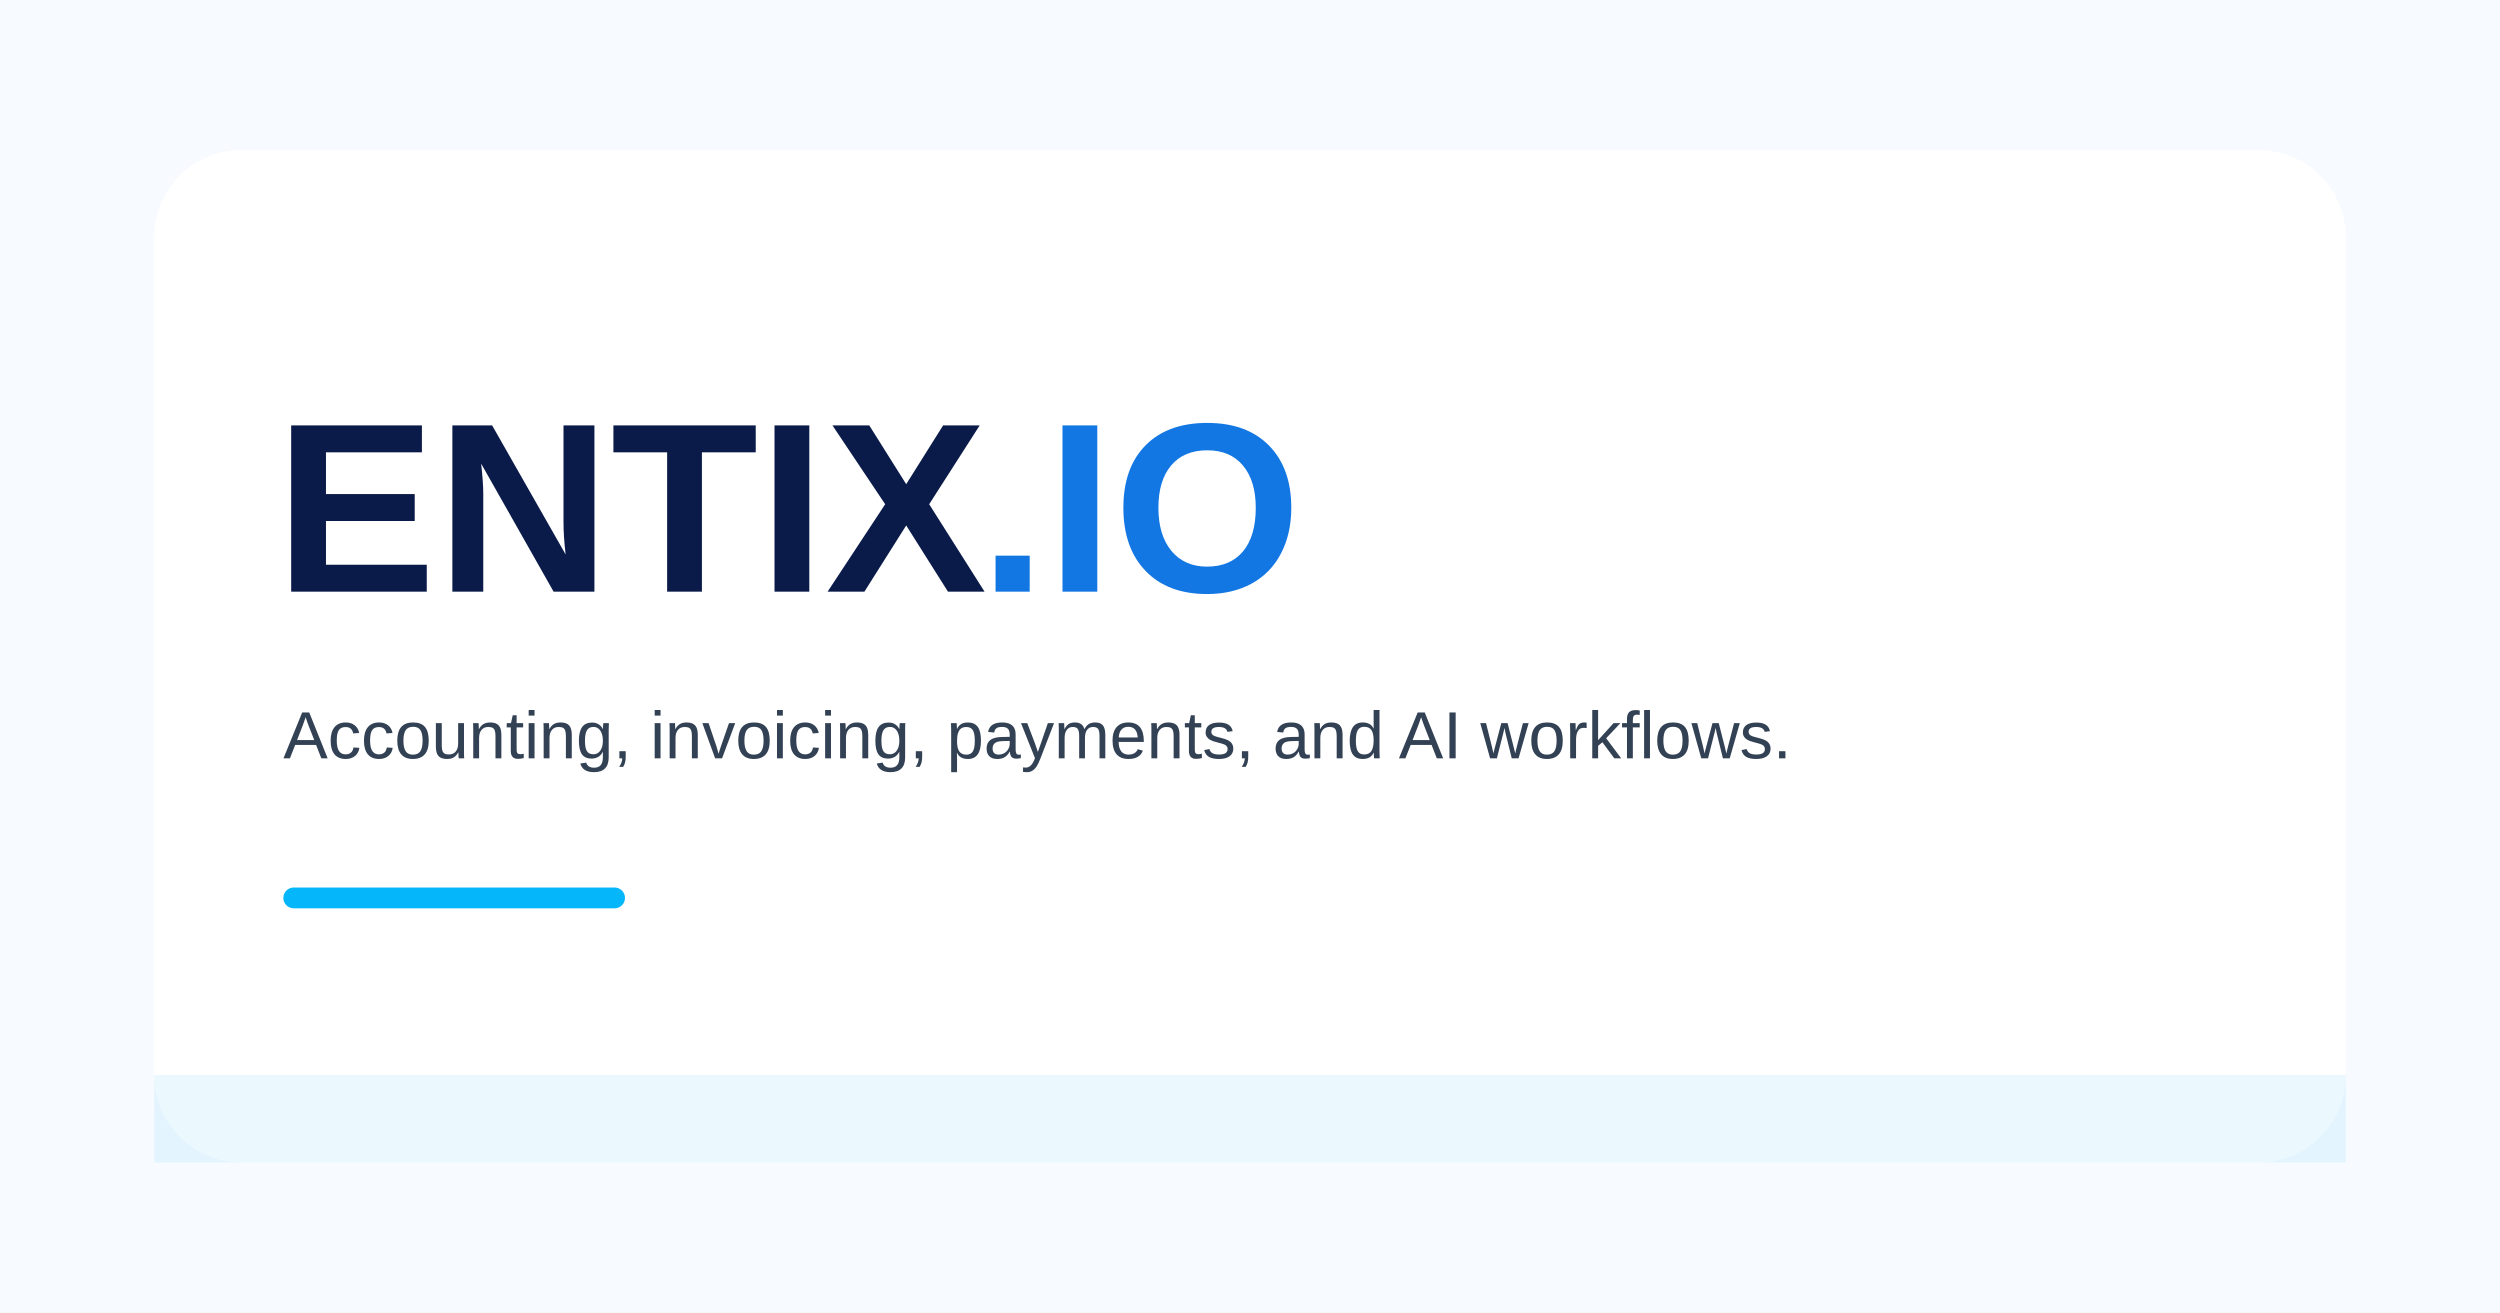
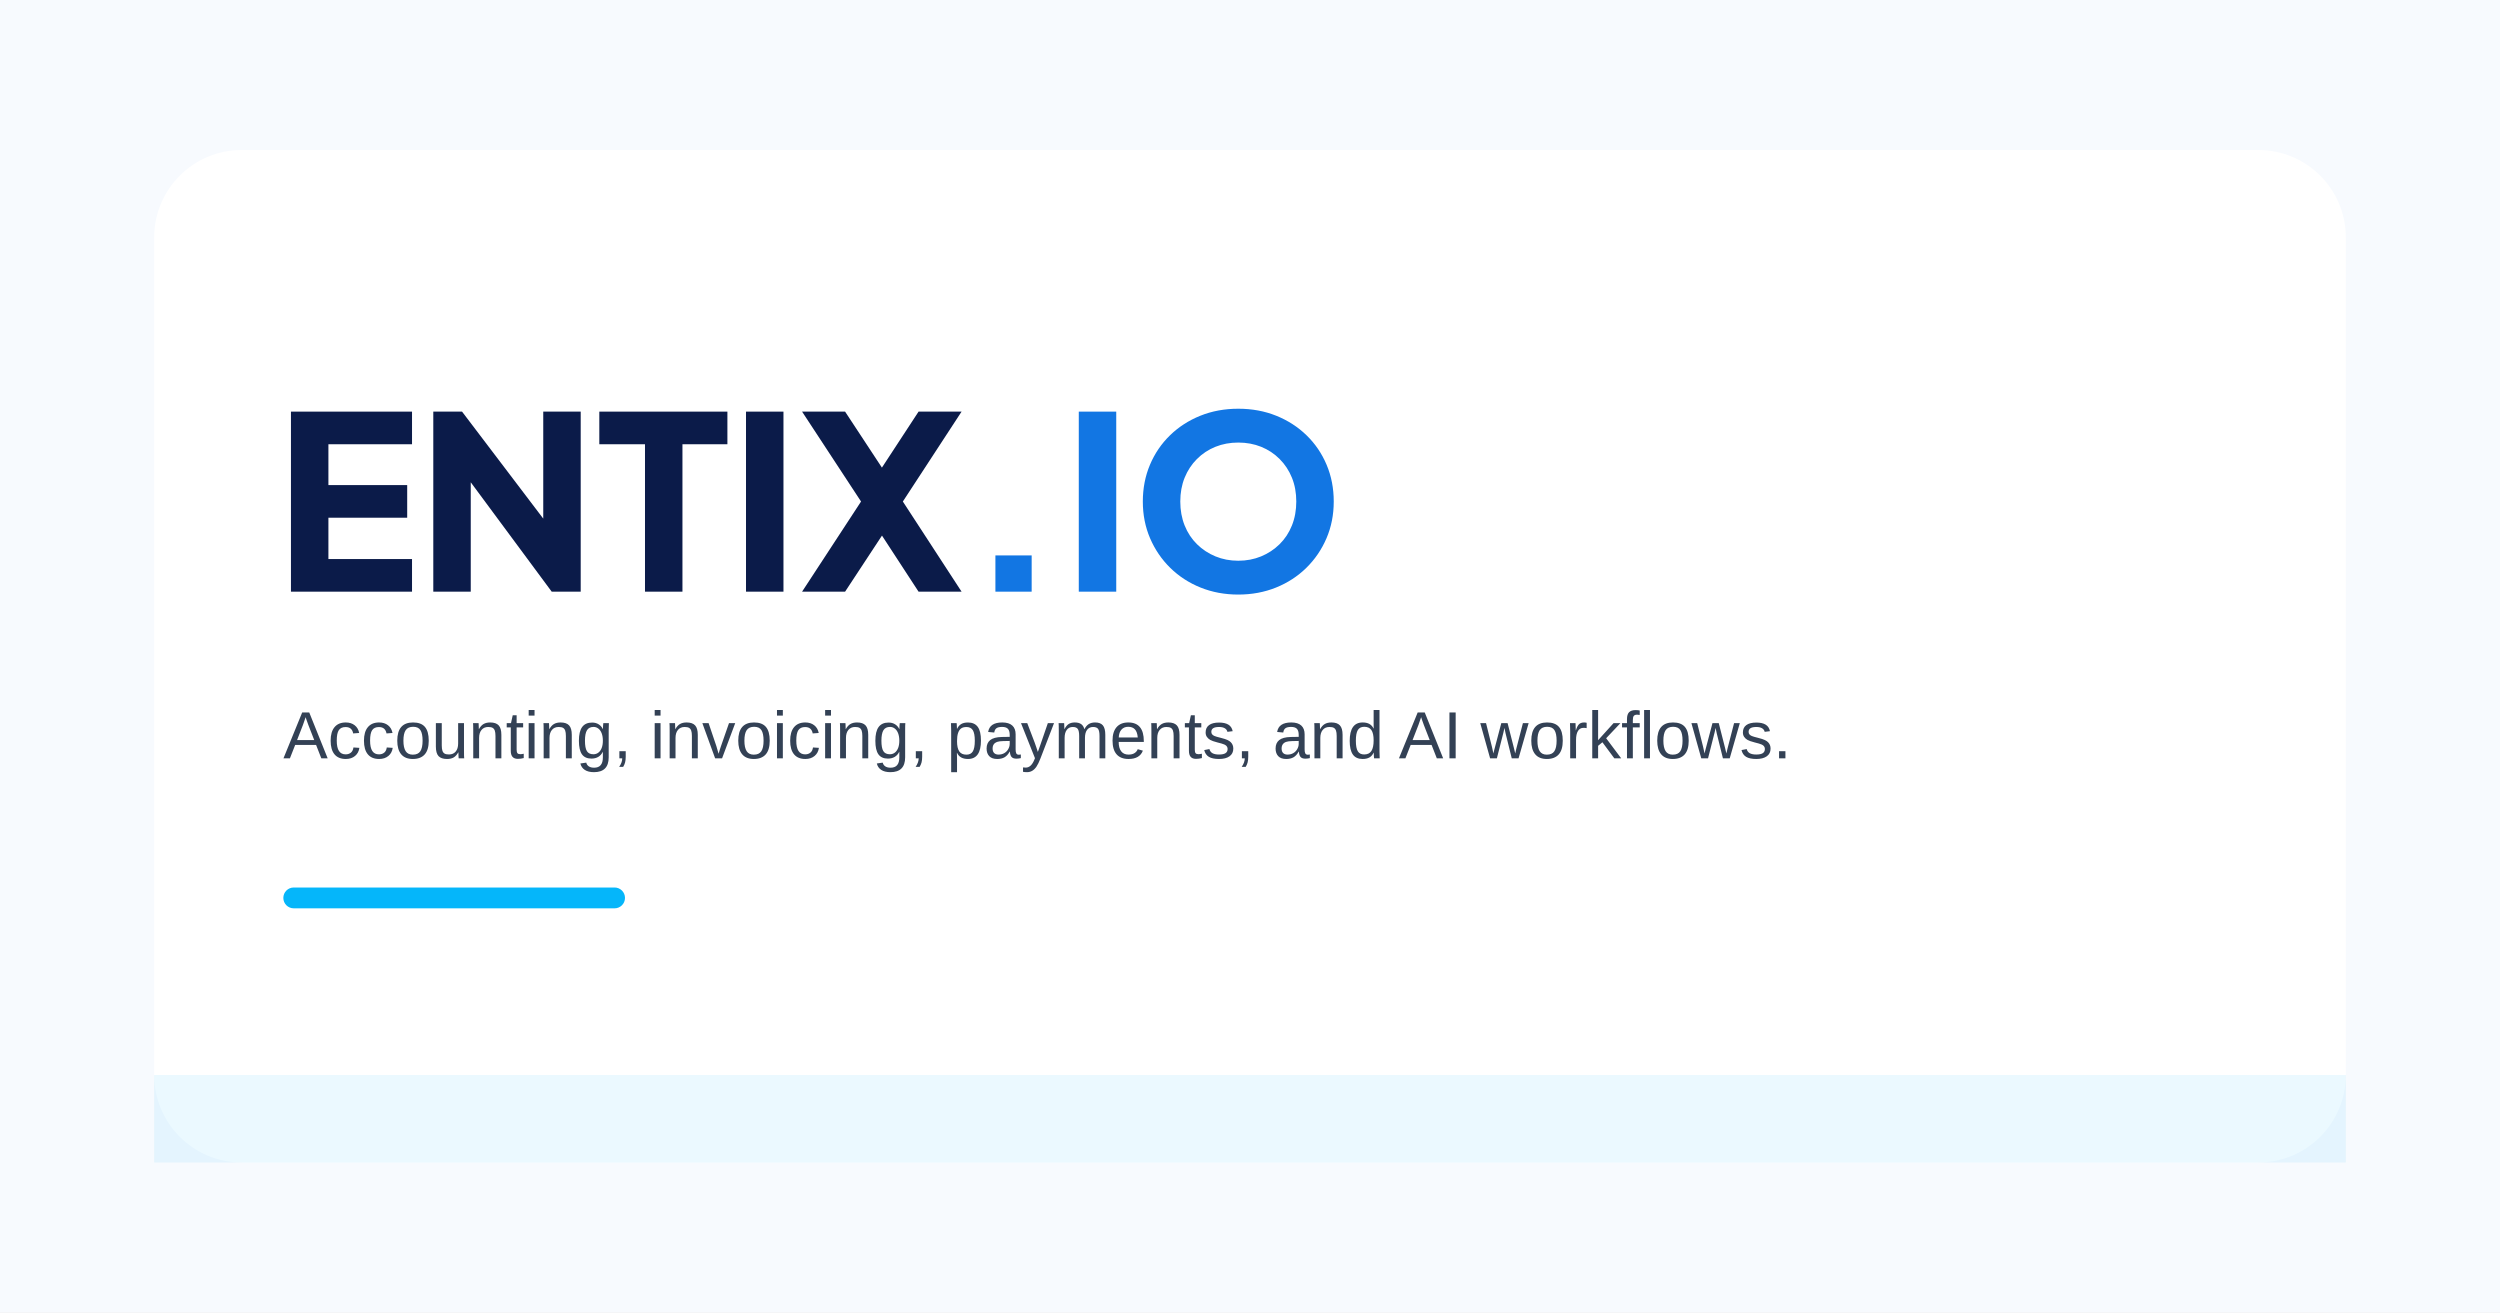
<svg xmlns="http://www.w3.org/2000/svg" width="1200" height="630" viewBox="0 0 1200 630" role="img" aria-labelledby="title desc">
  <rect width="1200" height="630" fill="#F7FAFE" />
  <rect x="74" y="72" width="1052" height="486" rx="42" fill="#FFFFFF" />
  <path d="M74 516h1052v42H74z" fill="#05B6FA" opacity="0.08" />
-   <text x="132" y="284" fill="#0B1B49" font-family="Arial, Helvetica, sans-serif" font-size="116" font-weight="800" letter-spacing="0">ENTIX</text>
-   <text x="470" y="284" fill="#1276E3" font-family="Arial, Helvetica, sans-serif" font-size="116" font-weight="800" letter-spacing="0">.IO</text>
+   <g fill="#0B1B49">
+     <path transform="translate(132 284) scale(0.116 -0.116)" d="M66 0V745H567V610H221V441H547V306H221V135H567V0Z" />
+     <path transform="translate(200.324 284) scale(0.116 -0.116)" d="M66 0V745H185L585 218L521 203V745H676V0H556L163 531L221 546V0Z" />
+     <path transform="translate(286.396 284) scale(0.116 -0.116)" d="M200 0V610H11V745H541V610H355V0Z" />
+     <path transform="translate(350.428 284) scale(0.116 -0.116)" d="M66 0V745H221V0Z" />
+     <path transform="translate(383.72 284) scale(0.116 -0.116)" d="M11 0 255 373 11 745H189L385 447H298L493 745H671L428 373L671 0H493L298 299L385 298L189 0Z" />
+   </g>
+   <g fill="#1276E3">
+     <path transform="translate(462.832 284) scale(0.116 -0.116)" d="M129 0V150H279V0Z" />
+   </g>
+   <g fill="#1276E3">
+     <path transform="translate(510.16 284) scale(0.116 -0.116)" d="M66 0V745H221V0Z" />
+     <path transform="translate(543.452 284) scale(0.116 -0.116)" d="M439 -12Q355 -12 283.0 17.0Q211 46 157.5 98.5Q104 151 74.0 221.0Q44 291 44 373Q44 455 73.5 525.0Q103 595 156.5 647.0Q210 699 282.0 728.0Q354 757 439 757Q524 757 596.0 728.0Q668 699 721.5 647.0Q775 595 804.5 525.0Q834 455 834 373Q834 291 804.0 221.0Q774 151 720.5 98.5Q667 46 595.0 17.0Q523 -12 439 -12ZM439 128Q490 128 533.5 146.0Q577 164 610.0 196.5Q643 229 661.0 274.0Q679 319 679 373Q679 427 661.0 471.5Q643 516 610.0 549.0Q577 582 533.5 599.5Q490 617 439 617Q388 617 344.5 599.5Q301 582 268.0 549.0Q235 516 217.0 471.5Q199 427 199 373Q199 319 217.0 274.0Q235 229 268.0 196.5Q301 164 344.5 146.0Q388 128 439 128Z" />
+   </g>
  <text x="136" y="364" fill="#334155" font-family="Arial, Helvetica, sans-serif" font-size="32" font-weight="500" letter-spacing="0">Accounting, invoicing, payments, and AI workflows.</text>
  <rect x="136" y="426" width="164" height="10" rx="5" fill="#05B6FA" />
</svg>
